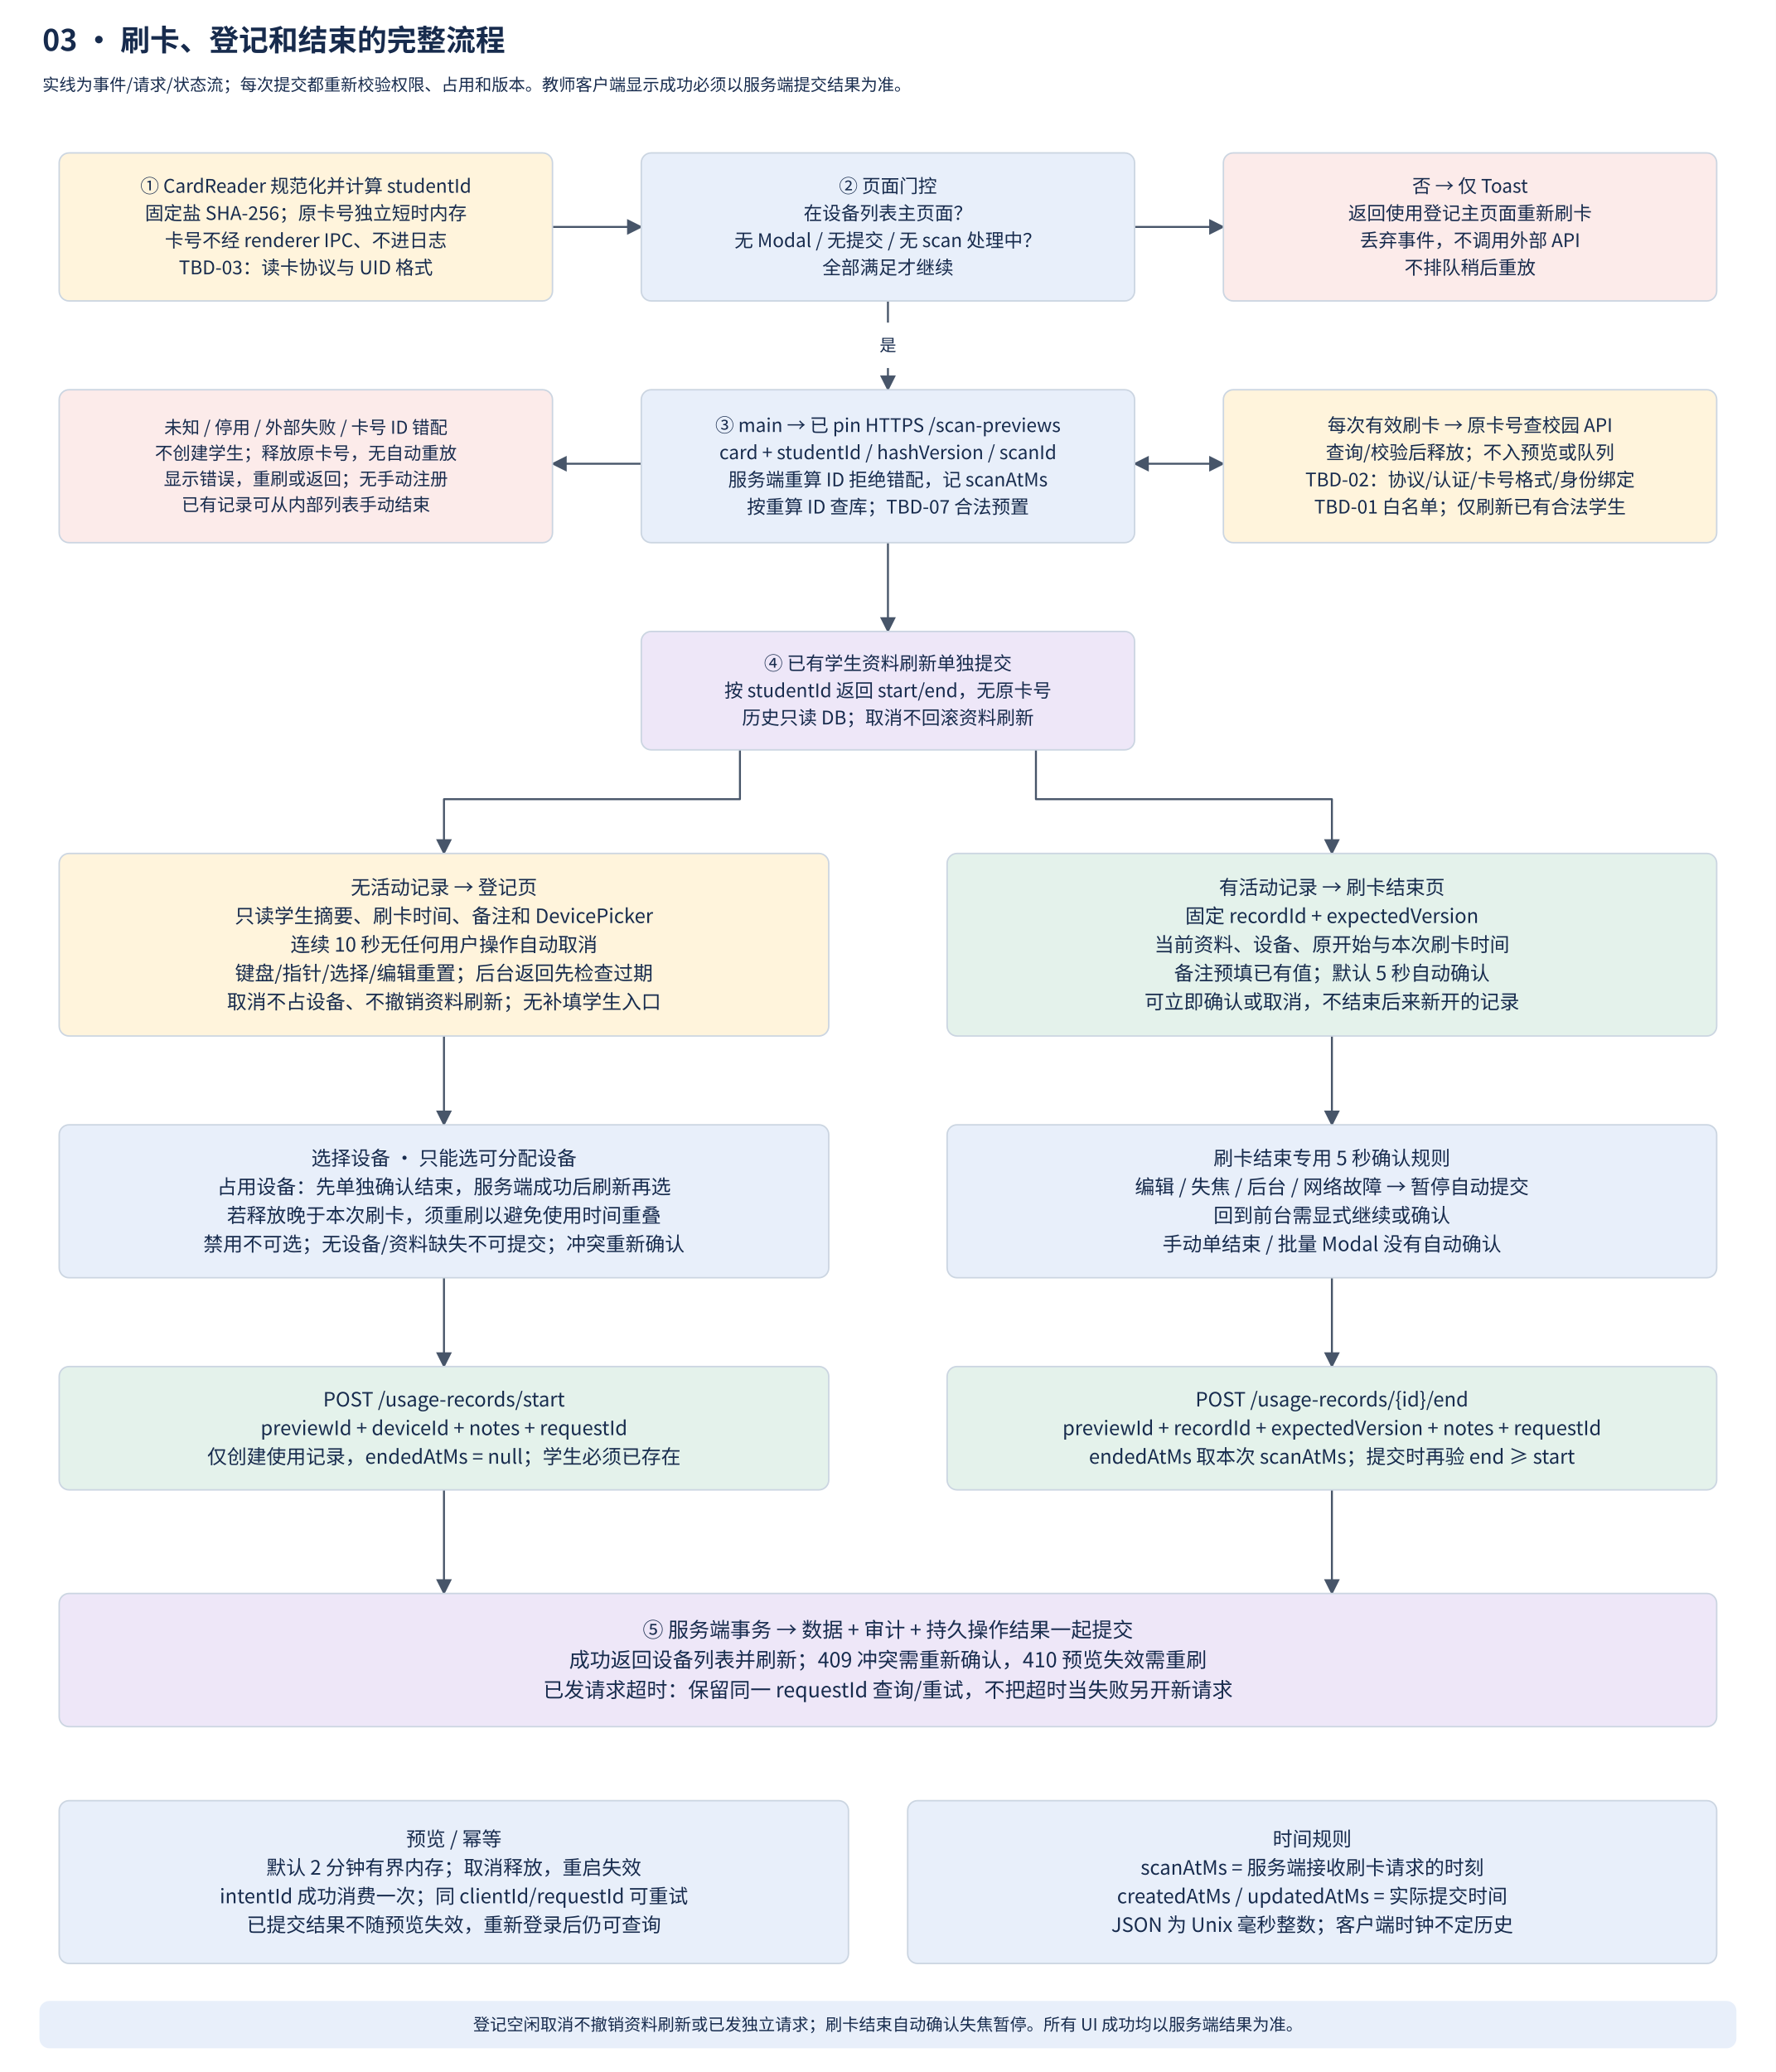
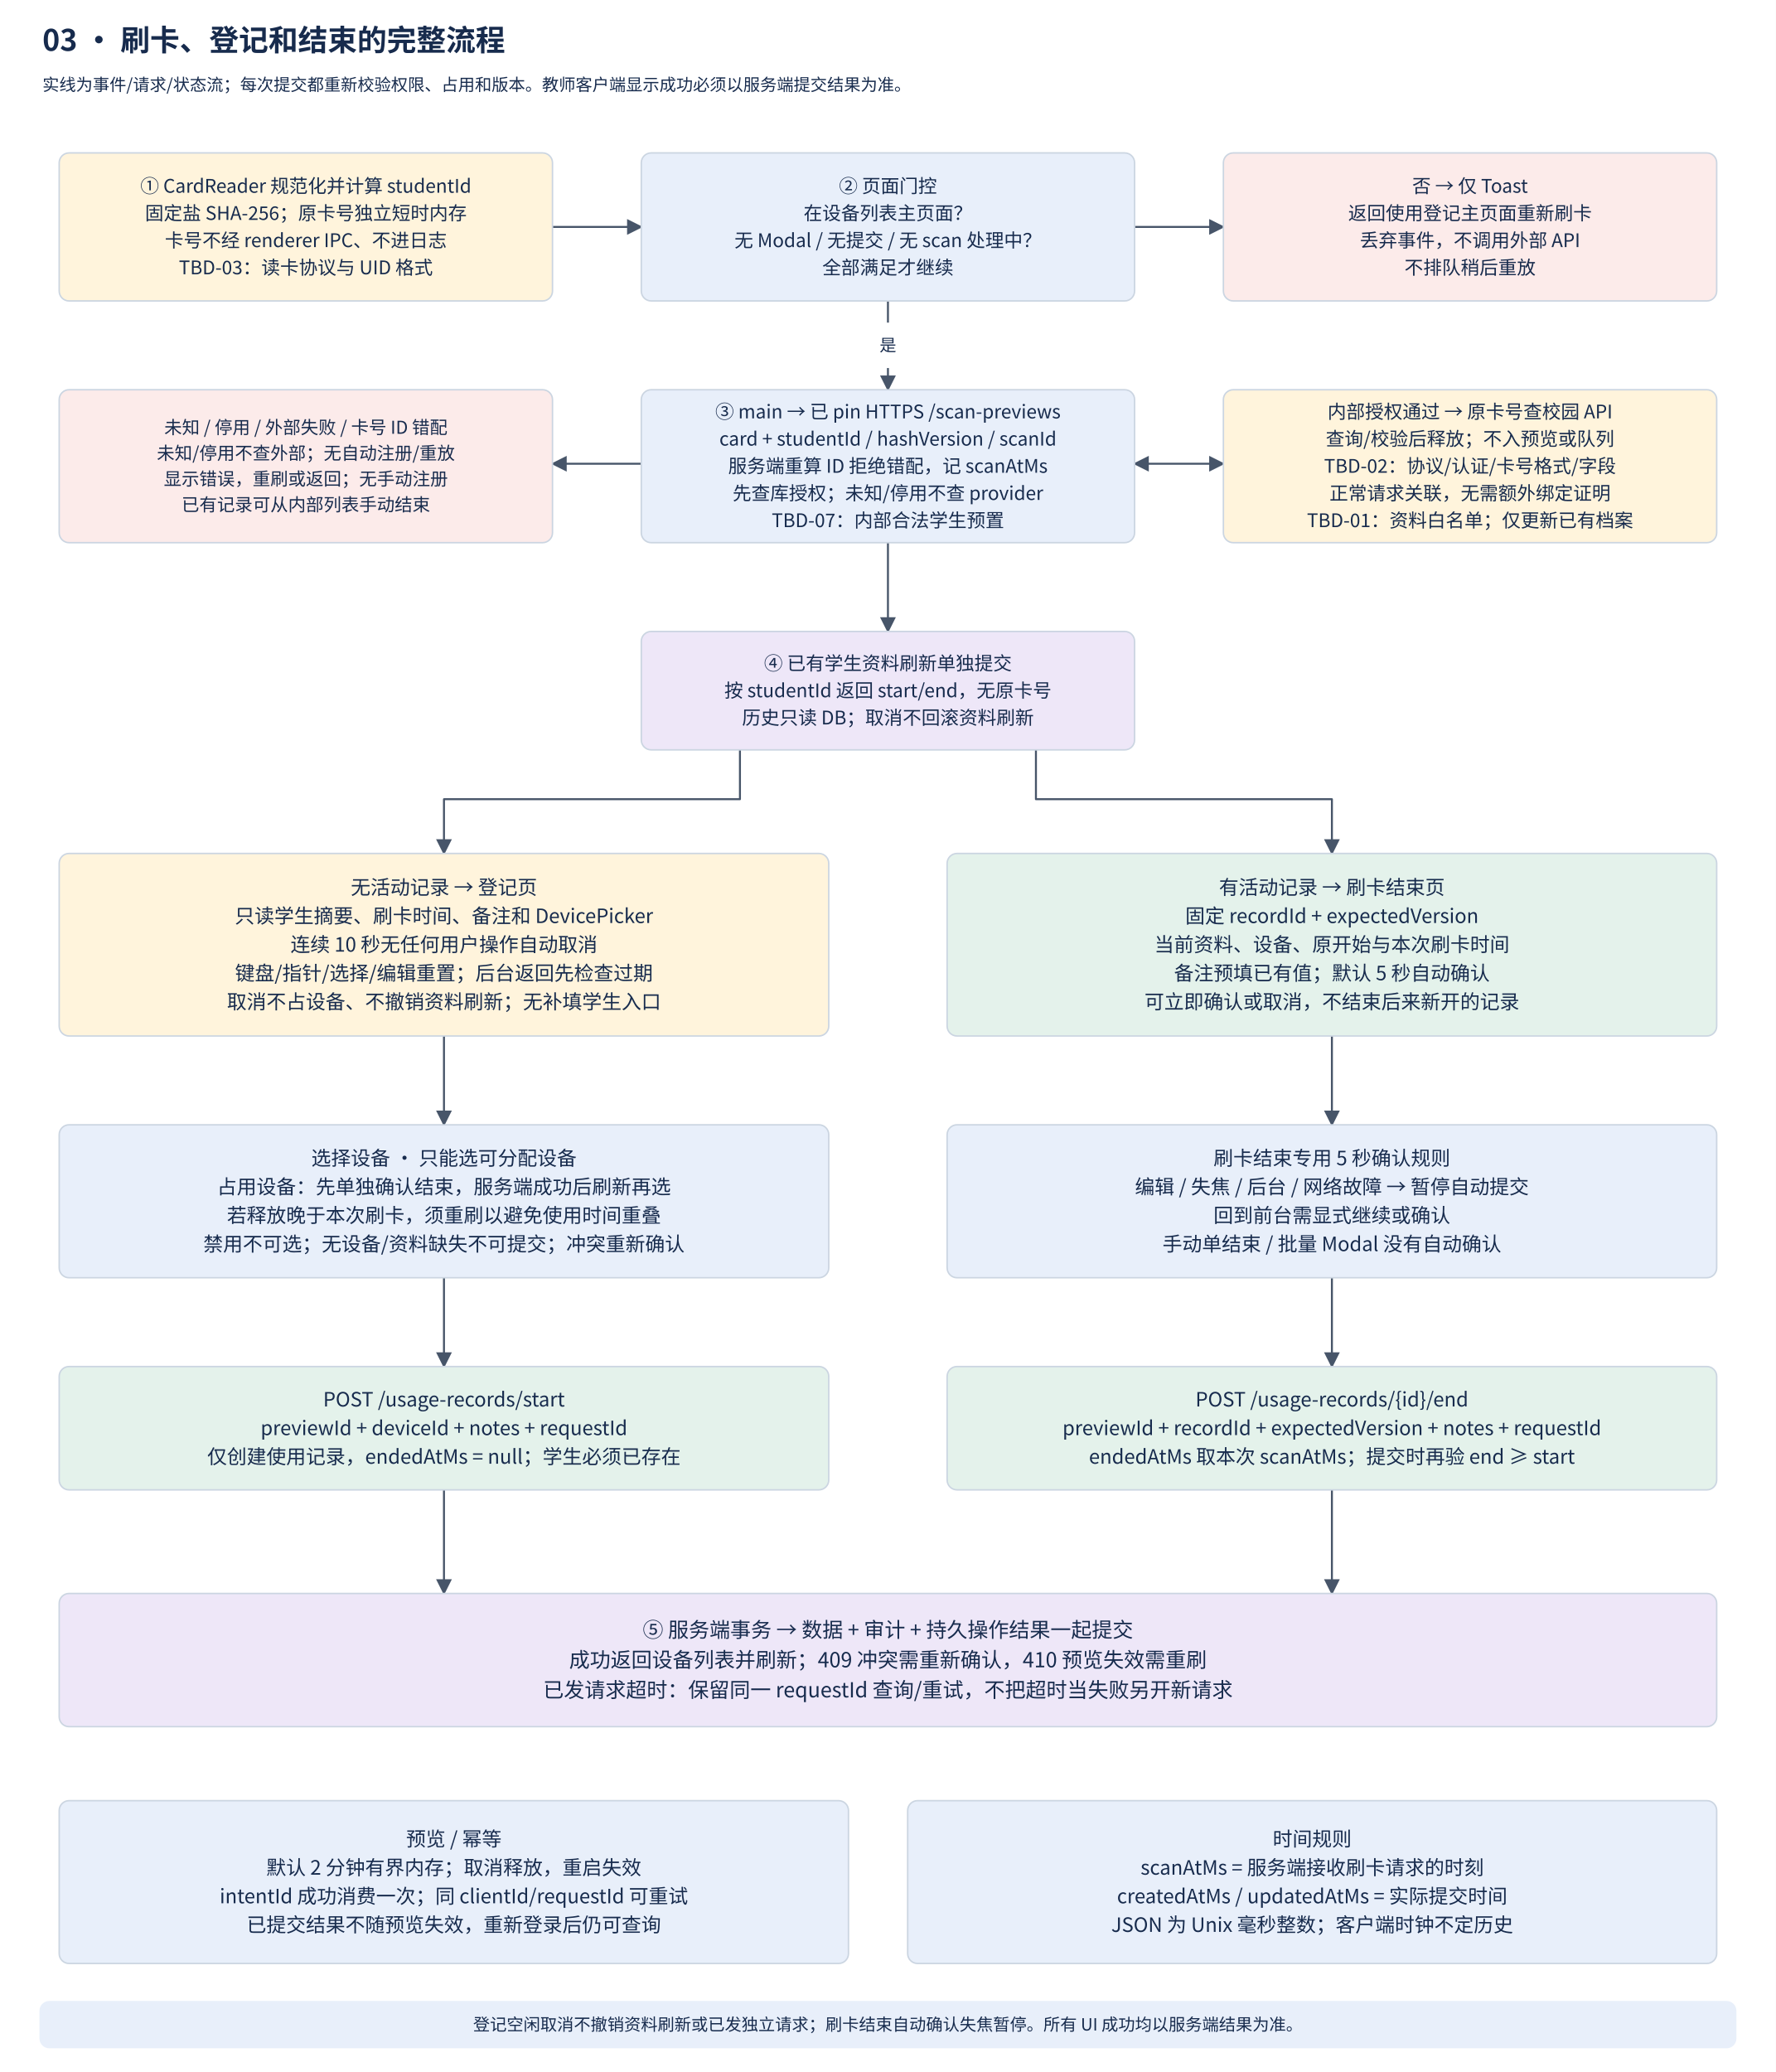
<svg xmlns="http://www.w3.org/2000/svg" width="1800" height="2100" viewBox="0 0 1800 2100" role="img" aria-labelledby="title desc">
  <defs>
    <marker id="arrow" viewBox="0 0 10 10" refX="9" refY="5" markerWidth="8" markerHeight="8" orient="auto-start-reverse">
      <path d="M 0 0 L 10 5 L 0 10 z" fill="#475569" />
    </marker>
  </defs>
  <rect width="1800" height="2100" fill="#ffffff" />
  <polyline points="560,230 650,230" fill="none" stroke="#475569" stroke-width="2" stroke-linejoin="round" marker-end="url(#arrow)" />
  <polyline points="1150,230 1240,230" fill="none" stroke="#475569" stroke-width="2" stroke-linejoin="round" marker-end="url(#arrow)" />
  <polyline points="900.0,305 900.0,395" fill="none" stroke="#475569" stroke-width="2" stroke-linejoin="round" marker-end="url(#arrow)" />
  <polyline points="1150,470 1240,470" fill="none" stroke="#475569" stroke-width="2" stroke-linejoin="round" marker-end="url(#arrow)" marker-start="url(#arrow)" />
  <polyline points="650,470 560,470" fill="none" stroke="#475569" stroke-width="2" stroke-linejoin="round" marker-end="url(#arrow)" />
  <polyline points="900.0,550 900.0,640" fill="none" stroke="#475569" stroke-width="2" stroke-linejoin="round" marker-end="url(#arrow)" />
  <polyline points="750,760 750,810 450,810 450,865" fill="none" stroke="#475569" stroke-width="2" stroke-linejoin="round" marker-end="url(#arrow)" />
  <polyline points="1050,760 1050,810 1350,810 1350,865" fill="none" stroke="#475569" stroke-width="2" stroke-linejoin="round" marker-end="url(#arrow)" />
  <polyline points="450.0,1050 450.0,1140" fill="none" stroke="#475569" stroke-width="2" stroke-linejoin="round" marker-end="url(#arrow)" />
  <polyline points="1350.0,1050 1350.0,1140" fill="none" stroke="#475569" stroke-width="2" stroke-linejoin="round" marker-end="url(#arrow)" />
  <polyline points="450.0,1295 450.0,1385" fill="none" stroke="#475569" stroke-width="2" stroke-linejoin="round" marker-end="url(#arrow)" />
  <polyline points="1350.0,1295 1350.0,1385" fill="none" stroke="#475569" stroke-width="2" stroke-linejoin="round" marker-end="url(#arrow)" />
  <polyline points="450,1510 450,1615" fill="none" stroke="#475569" stroke-width="2" stroke-linejoin="round" marker-end="url(#arrow)" />
  <polyline points="1350,1510 1350,1615" fill="none" stroke="#475569" stroke-width="2" stroke-linejoin="round" marker-end="url(#arrow)" />
  <text x="43" y="51.5" text-anchor="start" font-family="Microsoft YaHei, Noto Sans CJK SC, sans-serif" font-size="30" font-weight="600" fill="#172b4d">03 · 刷卡、登记和结束的完整流程</text>
  <text x="43" y="91.95" text-anchor="start" font-family="Microsoft YaHei, Noto Sans CJK SC, sans-serif" font-size="17" font-weight="400" fill="#172b4d">实线为事件/请求/状态流；每次提交都重新校验权限、占用和版本。教师客户端显示成功必须以服务端提交结果为准。</text>
  <rect x="60" y="155" width="500" height="150" rx="10" fill="#fff4dc" stroke="#cbd5e1" stroke-width="1.5" />
  <text x="310.0" y="195.325" text-anchor="middle" font-family="Microsoft YaHei, Noto Sans CJK SC, sans-serif" font-size="19" font-weight="400" fill="#172b4d">① CardReader 规范化并计算 studentId</text>
  <text x="310.0" y="222.875" text-anchor="middle" font-family="Microsoft YaHei, Noto Sans CJK SC, sans-serif" font-size="19" font-weight="400" fill="#172b4d">固定盐 SHA-256；原卡号独立短时内存</text>
  <text x="310.0" y="250.425" text-anchor="middle" font-family="Microsoft YaHei, Noto Sans CJK SC, sans-serif" font-size="19" font-weight="400" fill="#172b4d">卡号不经 renderer IPC、不进日志</text>
  <text x="310.0" y="277.975" text-anchor="middle" font-family="Microsoft YaHei, Noto Sans CJK SC, sans-serif" font-size="19" font-weight="400" fill="#172b4d">TBD-03：读卡协议与 UID 格式</text>
  <rect x="650" y="155" width="500" height="150" rx="10" fill="#e8effa" stroke="#cbd5e1" stroke-width="1.5" />
  <text x="900.0" y="195.325" text-anchor="middle" font-family="Microsoft YaHei, Noto Sans CJK SC, sans-serif" font-size="19" font-weight="400" fill="#172b4d">② 页面门控</text>
  <text x="900.0" y="222.875" text-anchor="middle" font-family="Microsoft YaHei, Noto Sans CJK SC, sans-serif" font-size="19" font-weight="400" fill="#172b4d">在设备列表主页面？</text>
  <text x="900.0" y="250.425" text-anchor="middle" font-family="Microsoft YaHei, Noto Sans CJK SC, sans-serif" font-size="19" font-weight="400" fill="#172b4d">无 Modal / 无提交 / 无 scan 处理中？</text>
  <text x="900.0" y="277.975" text-anchor="middle" font-family="Microsoft YaHei, Noto Sans CJK SC, sans-serif" font-size="19" font-weight="400" fill="#172b4d">全部满足才继续</text>
  <rect x="1240" y="155" width="500" height="150" rx="10" fill="#fcebea" stroke="#cbd5e1" stroke-width="1.5" />
  <text x="1490.0" y="195.325" text-anchor="middle" font-family="Microsoft YaHei, Noto Sans CJK SC, sans-serif" font-size="19" font-weight="400" fill="#172b4d">否 → 仅 Toast</text>
  <text x="1490.0" y="222.875" text-anchor="middle" font-family="Microsoft YaHei, Noto Sans CJK SC, sans-serif" font-size="19" font-weight="400" fill="#172b4d">返回使用登记主页面重新刷卡</text>
  <text x="1490.0" y="250.425" text-anchor="middle" font-family="Microsoft YaHei, Noto Sans CJK SC, sans-serif" font-size="19" font-weight="400" fill="#172b4d">丢弃事件，不调用外部 API</text>
  <text x="1490.0" y="277.975" text-anchor="middle" font-family="Microsoft YaHei, Noto Sans CJK SC, sans-serif" font-size="19" font-weight="400" fill="#172b4d">不排队稍后重放</text>
  <rect x="650" y="395" width="500" height="155" rx="10" fill="#e8effa" stroke="#cbd5e1" stroke-width="1.5" />
-   <text x="900.0" y="437.825" text-anchor="middle" font-family="Microsoft YaHei, Noto Sans CJK SC, sans-serif" font-size="19" font-weight="400" fill="#172b4d">③ main → 已 pin HTTPS /scan-previews</text>
-   <text x="900.0" y="465.375" text-anchor="middle" font-family="Microsoft YaHei, Noto Sans CJK SC, sans-serif" font-size="19" font-weight="400" fill="#172b4d">card + studentId / hashVersion / scanId</text>
-   <text x="900.0" y="492.925" text-anchor="middle" font-family="Microsoft YaHei, Noto Sans CJK SC, sans-serif" font-size="19" font-weight="400" fill="#172b4d">服务端重算 ID 拒绝错配，记 scanAtMs</text>
-   <text x="900.0" y="520.475" text-anchor="middle" font-family="Microsoft YaHei, Noto Sans CJK SC, sans-serif" font-size="19" font-weight="400" fill="#172b4d">按重算 ID 查库；TBD-07 合法预置</text>
+   <text x="900.0" y="424.05" text-anchor="middle" font-family="Microsoft YaHei, Noto Sans CJK SC, sans-serif" font-size="19" font-weight="400" fill="#172b4d">③ main → 已 pin HTTPS /scan-previews</text>
+   <text x="900.0" y="451.6" text-anchor="middle" font-family="Microsoft YaHei, Noto Sans CJK SC, sans-serif" font-size="19" font-weight="400" fill="#172b4d">card + studentId / hashVersion / scanId</text>
+   <text x="900.0" y="479.15" text-anchor="middle" font-family="Microsoft YaHei, Noto Sans CJK SC, sans-serif" font-size="19" font-weight="400" fill="#172b4d">服务端重算 ID 拒绝错配，记 scanAtMs</text>
+   <text x="900.0" y="506.7" text-anchor="middle" font-family="Microsoft YaHei, Noto Sans CJK SC, sans-serif" font-size="19" font-weight="400" fill="#172b4d">先查库授权；未知/停用不查 provider</text>
+   <text x="900.0" y="534.25" text-anchor="middle" font-family="Microsoft YaHei, Noto Sans CJK SC, sans-serif" font-size="19" font-weight="400" fill="#172b4d">TBD-07：内部合法学生预置</text>
  <rect x="730.0" y="327.0" width="340" height="46" rx="10" fill="#ffffff" stroke="none" stroke-width="1.5" />
  <text x="900.0" y="355.95" text-anchor="middle" font-family="Microsoft YaHei, Noto Sans CJK SC, sans-serif" font-size="17" font-weight="400" fill="#172b4d">是</text>
  <rect x="1240" y="395" width="500" height="155" rx="10" fill="#fff4dc" stroke="#cbd5e1" stroke-width="1.5" />
-   <text x="1490.0" y="437.825" text-anchor="middle" font-family="Microsoft YaHei, Noto Sans CJK SC, sans-serif" font-size="19" font-weight="400" fill="#172b4d">每次有效刷卡 → 原卡号查校园 API</text>
-   <text x="1490.0" y="465.375" text-anchor="middle" font-family="Microsoft YaHei, Noto Sans CJK SC, sans-serif" font-size="19" font-weight="400" fill="#172b4d">查询/校验后释放；不入预览或队列</text>
-   <text x="1490.0" y="492.925" text-anchor="middle" font-family="Microsoft YaHei, Noto Sans CJK SC, sans-serif" font-size="19" font-weight="400" fill="#172b4d">TBD-02：协议/认证/卡号格式/身份绑定</text>
-   <text x="1490.0" y="520.475" text-anchor="middle" font-family="Microsoft YaHei, Noto Sans CJK SC, sans-serif" font-size="19" font-weight="400" fill="#172b4d">TBD-01 白名单；仅刷新已有合法学生</text>
+   <text x="1490.0" y="424.05" text-anchor="middle" font-family="Microsoft YaHei, Noto Sans CJK SC, sans-serif" font-size="19" font-weight="400" fill="#172b4d">内部授权通过 → 原卡号查校园 API</text>
+   <text x="1490.0" y="451.6" text-anchor="middle" font-family="Microsoft YaHei, Noto Sans CJK SC, sans-serif" font-size="19" font-weight="400" fill="#172b4d">查询/校验后释放；不入预览或队列</text>
+   <text x="1490.0" y="479.15" text-anchor="middle" font-family="Microsoft YaHei, Noto Sans CJK SC, sans-serif" font-size="19" font-weight="400" fill="#172b4d">TBD-02：协议/认证/卡号格式/字段</text>
+   <text x="1490.0" y="506.7" text-anchor="middle" font-family="Microsoft YaHei, Noto Sans CJK SC, sans-serif" font-size="19" font-weight="400" fill="#172b4d">正常请求关联，无需额外绑定证明</text>
+   <text x="1490.0" y="534.25" text-anchor="middle" font-family="Microsoft YaHei, Noto Sans CJK SC, sans-serif" font-size="19" font-weight="400" fill="#172b4d">TBD-01：资料白名单；仅更新已有档案</text>
  <rect x="60" y="395" width="500" height="155" rx="10" fill="#fcebea" stroke="#cbd5e1" stroke-width="1.5" />
  <text x="310.0" y="439.65" text-anchor="middle" font-family="Microsoft YaHei, Noto Sans CJK SC, sans-serif" font-size="18" font-weight="400" fill="#172b4d">未知 / 停用 / 外部失败 / 卡号 ID 错配</text>
-   <text x="310.0" y="465.75" text-anchor="middle" font-family="Microsoft YaHei, Noto Sans CJK SC, sans-serif" font-size="18" font-weight="400" fill="#172b4d">不创建学生；释放原卡号，无自动重放</text>
+   <text x="310.0" y="465.75" text-anchor="middle" font-family="Microsoft YaHei, Noto Sans CJK SC, sans-serif" font-size="18" font-weight="400" fill="#172b4d">未知/停用不查外部；无自动注册/重放</text>
  <text x="310.0" y="491.85" text-anchor="middle" font-family="Microsoft YaHei, Noto Sans CJK SC, sans-serif" font-size="18" font-weight="400" fill="#172b4d">显示错误，重刷或返回；无手动注册</text>
  <text x="310.0" y="517.95" text-anchor="middle" font-family="Microsoft YaHei, Noto Sans CJK SC, sans-serif" font-size="18" font-weight="400" fill="#172b4d">已有记录可从内部列表手动结束</text>
  <rect x="650" y="640" width="500" height="120" rx="10" fill="#eee7f8" stroke="#cbd5e1" stroke-width="1.5" />
  <text x="900.0" y="679.1" text-anchor="middle" font-family="Microsoft YaHei, Noto Sans CJK SC, sans-serif" font-size="19" font-weight="400" fill="#172b4d">④ 已有学生资料刷新单独提交</text>
  <text x="900.0" y="706.65" text-anchor="middle" font-family="Microsoft YaHei, Noto Sans CJK SC, sans-serif" font-size="19" font-weight="400" fill="#172b4d">按 studentId 返回 start/end，无原卡号</text>
  <text x="900.0" y="734.2" text-anchor="middle" font-family="Microsoft YaHei, Noto Sans CJK SC, sans-serif" font-size="19" font-weight="400" fill="#172b4d">历史只读 DB；取消不回滚资料刷新</text>
  <rect x="60" y="865" width="780" height="185" rx="10" fill="#fff4dc" stroke="#cbd5e1" stroke-width="1.5" />
  <text x="450.0" y="906.5" text-anchor="middle" font-family="Microsoft YaHei, Noto Sans CJK SC, sans-serif" font-size="20" font-weight="400" fill="#172b4d">无活动记录 → 登记页</text>
  <text x="450.0" y="935.5" text-anchor="middle" font-family="Microsoft YaHei, Noto Sans CJK SC, sans-serif" font-size="20" font-weight="400" fill="#172b4d">只读学生摘要、刷卡时间、备注和 DevicePicker</text>
  <text x="450.0" y="964.5" text-anchor="middle" font-family="Microsoft YaHei, Noto Sans CJK SC, sans-serif" font-size="20" font-weight="400" fill="#172b4d">连续 10 秒无任何用户操作自动取消</text>
  <text x="450.0" y="993.5" text-anchor="middle" font-family="Microsoft YaHei, Noto Sans CJK SC, sans-serif" font-size="20" font-weight="400" fill="#172b4d">键盘/指针/选择/编辑重置；后台返回先检查过期</text>
  <text x="450.0" y="1022.5" text-anchor="middle" font-family="Microsoft YaHei, Noto Sans CJK SC, sans-serif" font-size="20" font-weight="400" fill="#172b4d">取消不占设备、不撤销资料刷新；无补填学生入口</text>
  <rect x="960" y="865" width="780" height="185" rx="10" fill="#e4f2eb" stroke="#cbd5e1" stroke-width="1.5" />
  <text x="1350.0" y="906.5" text-anchor="middle" font-family="Microsoft YaHei, Noto Sans CJK SC, sans-serif" font-size="20" font-weight="400" fill="#172b4d">有活动记录 → 刷卡结束页</text>
  <text x="1350.0" y="935.5" text-anchor="middle" font-family="Microsoft YaHei, Noto Sans CJK SC, sans-serif" font-size="20" font-weight="400" fill="#172b4d">固定 recordId + expectedVersion</text>
  <text x="1350.0" y="964.5" text-anchor="middle" font-family="Microsoft YaHei, Noto Sans CJK SC, sans-serif" font-size="20" font-weight="400" fill="#172b4d">当前资料、设备、原开始与本次刷卡时间</text>
  <text x="1350.0" y="993.5" text-anchor="middle" font-family="Microsoft YaHei, Noto Sans CJK SC, sans-serif" font-size="20" font-weight="400" fill="#172b4d">备注预填已有值；默认 5 秒自动确认</text>
  <text x="1350.0" y="1022.5" text-anchor="middle" font-family="Microsoft YaHei, Noto Sans CJK SC, sans-serif" font-size="20" font-weight="400" fill="#172b4d">可立即确认或取消，不结束后来新开的记录</text>
  <rect x="60" y="1140" width="780" height="155" rx="10" fill="#e8effa" stroke="#cbd5e1" stroke-width="1.5" />
  <text x="450.0" y="1181.0" text-anchor="middle" font-family="Microsoft YaHei, Noto Sans CJK SC, sans-serif" font-size="20" font-weight="400" fill="#172b4d">选择设备 · 只能选可分配设备</text>
  <text x="450.0" y="1210.0" text-anchor="middle" font-family="Microsoft YaHei, Noto Sans CJK SC, sans-serif" font-size="20" font-weight="400" fill="#172b4d">占用设备：先单独确认结束，服务端成功后刷新再选</text>
  <text x="450.0" y="1239.0" text-anchor="middle" font-family="Microsoft YaHei, Noto Sans CJK SC, sans-serif" font-size="20" font-weight="400" fill="#172b4d">若释放晚于本次刷卡，须重刷以避免使用时间重叠</text>
  <text x="450.0" y="1268.0" text-anchor="middle" font-family="Microsoft YaHei, Noto Sans CJK SC, sans-serif" font-size="20" font-weight="400" fill="#172b4d">禁用不可选；无设备/资料缺失不可提交；冲突重新确认</text>
  <rect x="960" y="1140" width="780" height="155" rx="10" fill="#e8effa" stroke="#cbd5e1" stroke-width="1.5" />
  <text x="1350.0" y="1181.0" text-anchor="middle" font-family="Microsoft YaHei, Noto Sans CJK SC, sans-serif" font-size="20" font-weight="400" fill="#172b4d">刷卡结束专用 5 秒确认规则</text>
  <text x="1350.0" y="1210.0" text-anchor="middle" font-family="Microsoft YaHei, Noto Sans CJK SC, sans-serif" font-size="20" font-weight="400" fill="#172b4d">编辑 / 失焦 / 后台 / 网络故障 → 暂停自动提交</text>
  <text x="1350.0" y="1239.0" text-anchor="middle" font-family="Microsoft YaHei, Noto Sans CJK SC, sans-serif" font-size="20" font-weight="400" fill="#172b4d">回到前台需显式继续或确认</text>
  <text x="1350.0" y="1268.0" text-anchor="middle" font-family="Microsoft YaHei, Noto Sans CJK SC, sans-serif" font-size="20" font-weight="400" fill="#172b4d">手动单结束 / 批量 Modal 没有自动确认</text>
  <rect x="60" y="1385" width="780" height="125" rx="10" fill="#e4f2eb" stroke="#cbd5e1" stroke-width="1.5" />
  <text x="450.0" y="1425.5" text-anchor="middle" font-family="Microsoft YaHei, Noto Sans CJK SC, sans-serif" font-size="20" font-weight="400" fill="#172b4d">POST /usage-records/start</text>
  <text x="450.0" y="1454.5" text-anchor="middle" font-family="Microsoft YaHei, Noto Sans CJK SC, sans-serif" font-size="20" font-weight="400" fill="#172b4d">previewId + deviceId + notes + requestId</text>
  <text x="450.0" y="1483.5" text-anchor="middle" font-family="Microsoft YaHei, Noto Sans CJK SC, sans-serif" font-size="20" font-weight="400" fill="#172b4d">仅创建使用记录，endedAtMs = null；学生必须已存在</text>
  <rect x="960" y="1385" width="780" height="125" rx="10" fill="#e4f2eb" stroke="#cbd5e1" stroke-width="1.5" />
  <text x="1350.0" y="1425.5" text-anchor="middle" font-family="Microsoft YaHei, Noto Sans CJK SC, sans-serif" font-size="20" font-weight="400" fill="#172b4d">POST /usage-records/{id}/end</text>
  <text x="1350.0" y="1454.5" text-anchor="middle" font-family="Microsoft YaHei, Noto Sans CJK SC, sans-serif" font-size="20" font-weight="400" fill="#172b4d">previewId + recordId + expectedVersion + notes + requestId</text>
  <text x="1350.0" y="1483.5" text-anchor="middle" font-family="Microsoft YaHei, Noto Sans CJK SC, sans-serif" font-size="20" font-weight="400" fill="#172b4d">endedAtMs 取本次 scanAtMs；提交时再验 end ≥ start</text>
  <rect x="60" y="1615" width="1680" height="135" rx="10" fill="#eee7f8" stroke="#cbd5e1" stroke-width="1.5" />
  <text x="900.0" y="1659.4" text-anchor="middle" font-family="Microsoft YaHei, Noto Sans CJK SC, sans-serif" font-size="21" font-weight="400" fill="#172b4d">⑤ 服务端事务 → 数据 + 审计 + 持久操作结果一起提交</text>
  <text x="900.0" y="1689.85" text-anchor="middle" font-family="Microsoft YaHei, Noto Sans CJK SC, sans-serif" font-size="21" font-weight="400" fill="#172b4d">成功返回设备列表并刷新；409 冲突需重新确认，410 预览失效需重刷</text>
  <text x="900.0" y="1720.3" text-anchor="middle" font-family="Microsoft YaHei, Noto Sans CJK SC, sans-serif" font-size="21" font-weight="400" fill="#172b4d">已发请求超时：保留同一 requestId 查询/重试，不把超时当失败另开新请求</text>
  <rect x="60" y="1825" width="800" height="165" rx="10" fill="#e8effa" stroke="#cbd5e1" stroke-width="1.5" />
  <text x="460.0" y="1871.0" text-anchor="middle" font-family="Microsoft YaHei, Noto Sans CJK SC, sans-serif" font-size="20" font-weight="400" fill="#172b4d">预览 / 幂等</text>
  <text x="460.0" y="1900.0" text-anchor="middle" font-family="Microsoft YaHei, Noto Sans CJK SC, sans-serif" font-size="20" font-weight="400" fill="#172b4d">默认 2 分钟有界内存；取消释放，重启失效</text>
  <text x="460.0" y="1929.0" text-anchor="middle" font-family="Microsoft YaHei, Noto Sans CJK SC, sans-serif" font-size="20" font-weight="400" fill="#172b4d">intentId 成功消费一次；同 clientId/requestId 可重试</text>
  <text x="460.0" y="1958.0" text-anchor="middle" font-family="Microsoft YaHei, Noto Sans CJK SC, sans-serif" font-size="20" font-weight="400" fill="#172b4d">已提交结果不随预览失效，重新登录后仍可查询</text>
  <rect x="920" y="1825" width="820" height="165" rx="10" fill="#e8effa" stroke="#cbd5e1" stroke-width="1.5" />
  <text x="1330.0" y="1871.0" text-anchor="middle" font-family="Microsoft YaHei, Noto Sans CJK SC, sans-serif" font-size="20" font-weight="400" fill="#172b4d">时间规则</text>
  <text x="1330.0" y="1900.0" text-anchor="middle" font-family="Microsoft YaHei, Noto Sans CJK SC, sans-serif" font-size="20" font-weight="400" fill="#172b4d">scanAtMs = 服务端接收刷卡请求的时刻</text>
  <text x="1330.0" y="1929.0" text-anchor="middle" font-family="Microsoft YaHei, Noto Sans CJK SC, sans-serif" font-size="20" font-weight="400" fill="#172b4d">createdAtMs / updatedAtMs = 实际提交时间</text>
  <text x="1330.0" y="1958.0" text-anchor="middle" font-family="Microsoft YaHei, Noto Sans CJK SC, sans-serif" font-size="20" font-weight="400" fill="#172b4d">JSON 为 Unix 毫秒整数；客户端时钟不定历史</text>
  <rect x="40" y="2028" width="1720" height="48" rx="10" fill="#e8effa" stroke="none" stroke-width="1.5" />
  <text x="900.0" y="2057.95" text-anchor="middle" font-family="Microsoft YaHei, Noto Sans CJK SC, sans-serif" font-size="17" font-weight="400" fill="#172b4d">登记空闲取消不撤销资料刷新或已发独立请求；刷卡结束自动确认失焦暂停。所有 UI 成功均以服务端结果为准。</text>
</svg>
